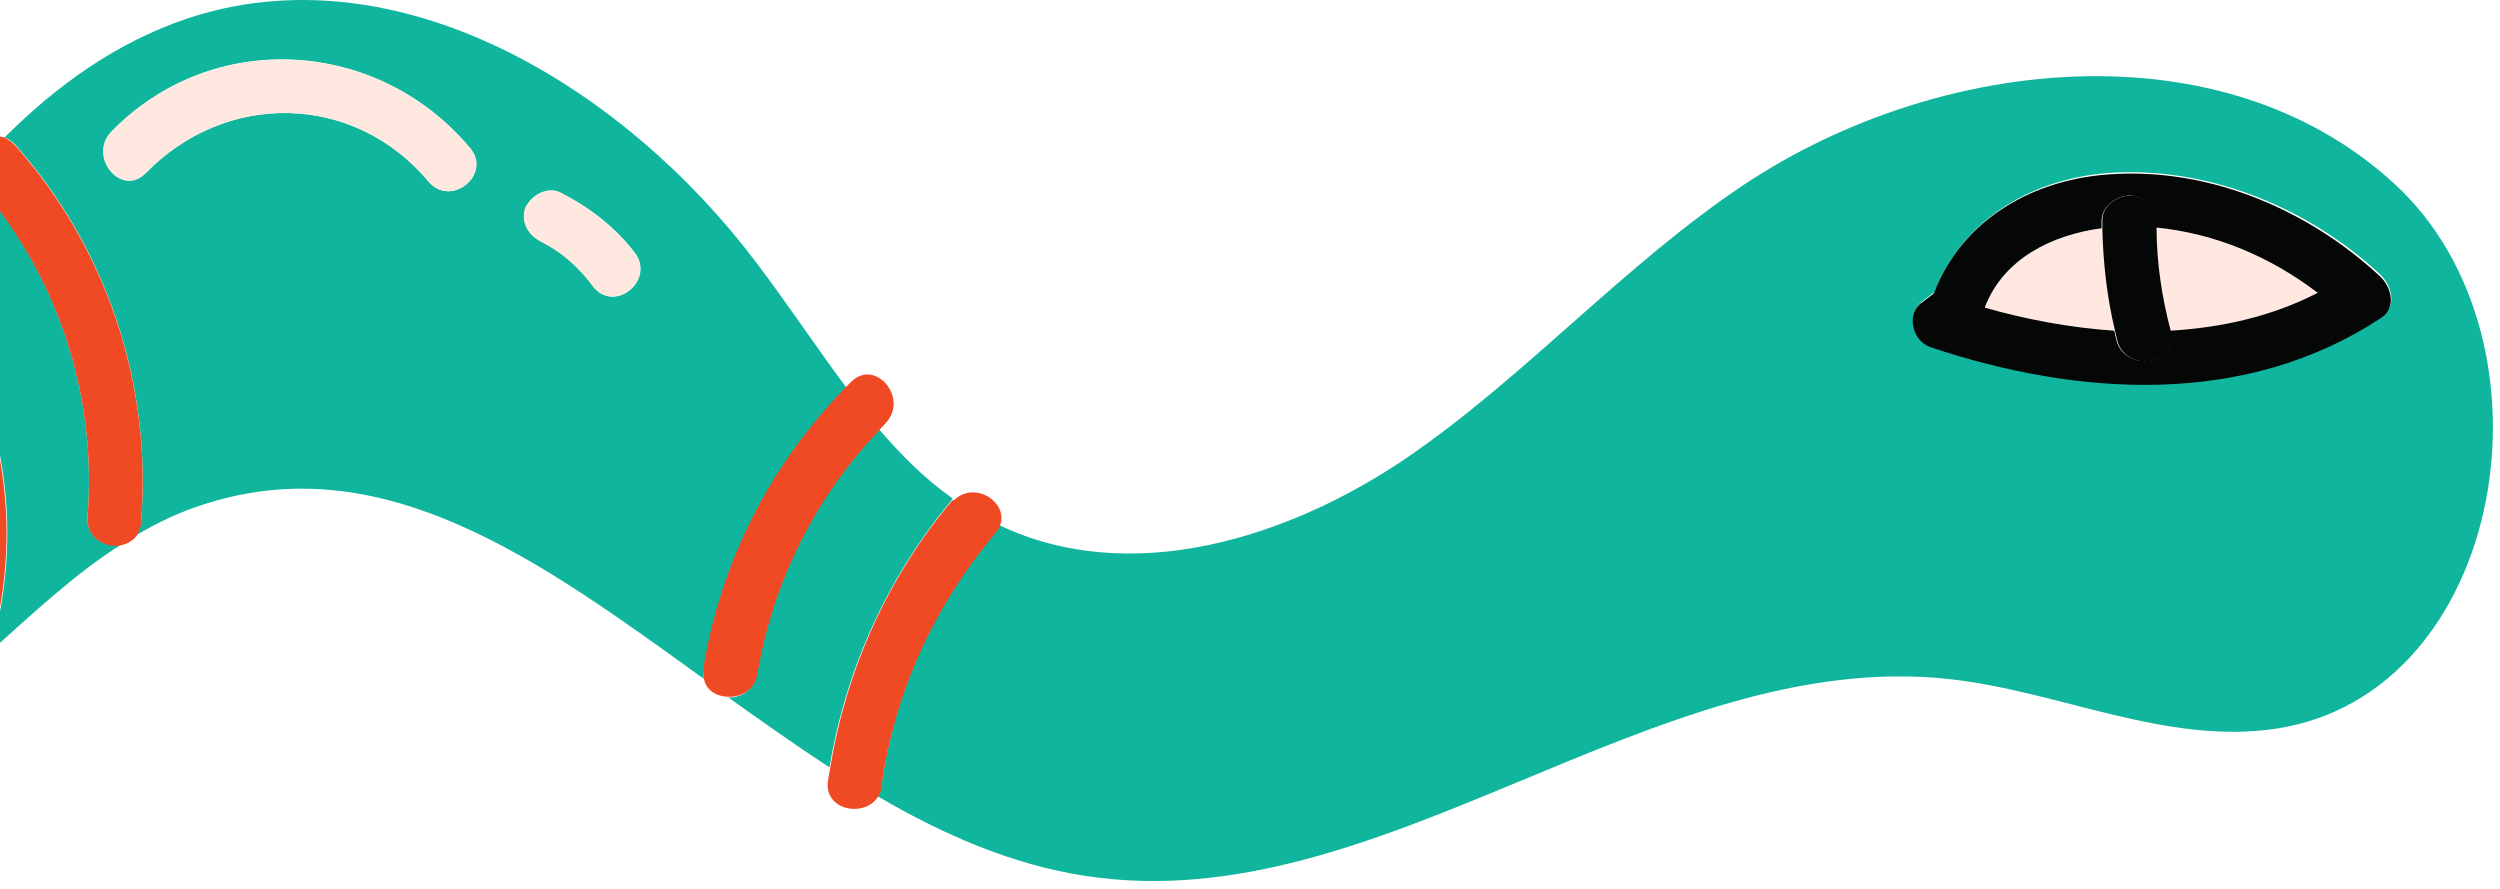
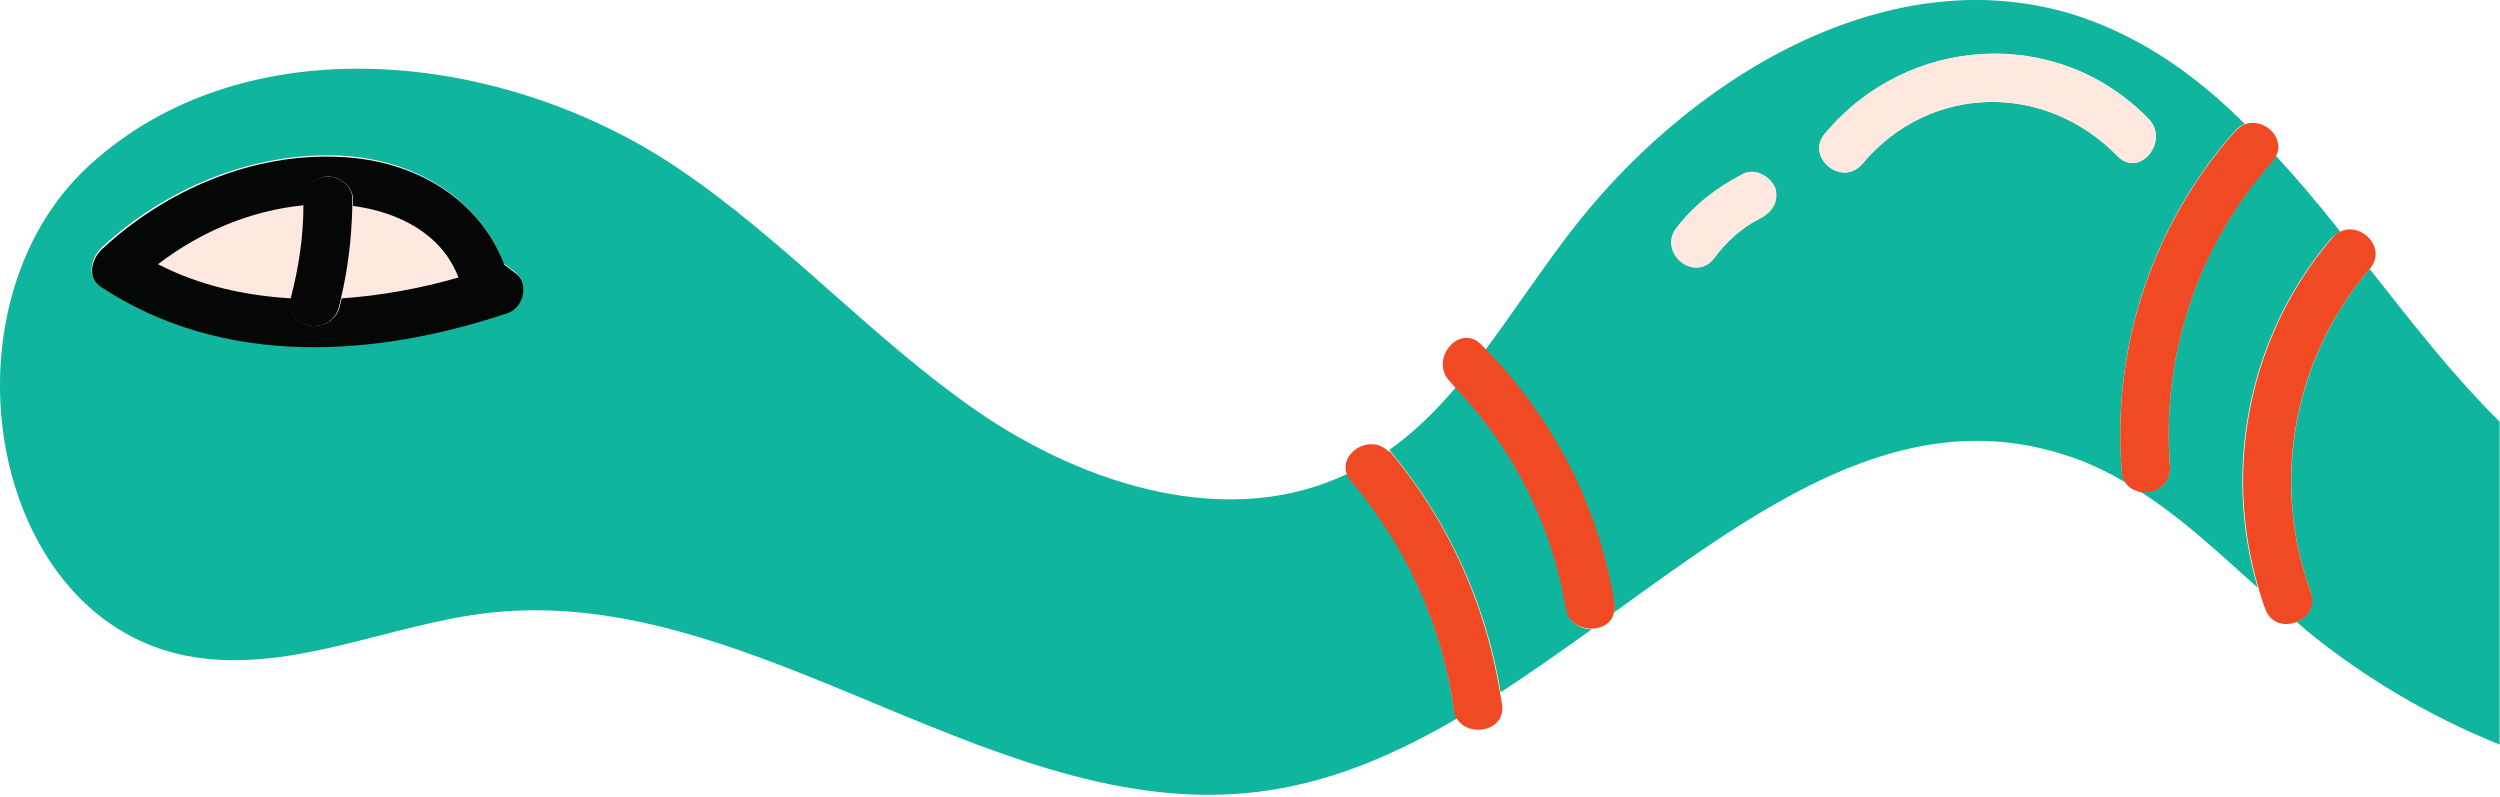
- <svg xmlns="http://www.w3.org/2000/svg" width="135" height="48" viewBox="0 0 135 48" fill="none">
-   <path d="M47.599 42.401C47.559 42.642 47.479 42.842 47.399 43.003C50.968 45.088 54.657 46.692 58.587 47.294C74.548 49.78 89.185 34.942 105.226 36.666C111.161 37.308 116.936 40.236 122.871 39.353C135.343 37.509 138.551 18.34 129.247 9.878C119.983 1.417 104.705 2.981 94.198 9.958C87.701 14.29 82.448 20.265 76.032 24.676C69.575 29.087 61.033 31.734 53.975 28.365C53.975 28.365 53.975 28.365 53.935 28.365C53.895 28.486 53.815 28.606 53.695 28.726C50.406 32.696 48.321 37.308 47.599 42.401ZM103.822 16.255C104.023 16.094 104.263 15.934 104.464 15.773C105.988 11.803 109.878 9.517 114.249 9.317C119.502 9.076 124.715 11.282 128.525 14.811C129.127 15.372 129.488 16.535 128.605 17.097C121.307 21.909 112.244 21.347 104.263 18.661C103.221 18.38 102.94 16.896 103.822 16.255Z" fill="#0FB59C" />
-   <path d="M-4.934 14.249C-0.002 20.024 1.602 27.964 -0.523 35.183C1.763 33.137 4.008 31.012 6.535 29.408C5.693 29.568 4.65 29.047 4.73 27.884C5.252 21.187 3.046 14.65 -1.405 9.638C-1.486 9.517 -1.566 9.437 -1.606 9.317C-2.929 10.76 -4.213 12.284 -5.456 13.848C-5.295 13.969 -5.095 14.089 -4.934 14.249Z" fill="#0FB59C" />
-   <path d="M0.84 7.833C5.773 13.407 8.219 20.746 7.618 28.165C7.577 28.445 7.497 28.686 7.377 28.887C8.54 28.205 9.703 27.643 10.986 27.242C20.731 24.074 29.192 30.29 38.015 36.666C37.975 36.506 37.975 36.346 38.015 36.145C38.977 30.33 41.624 25.197 45.715 20.946C44.07 18.741 42.506 16.375 40.862 14.209C33.684 4.665 21.413 -2.794 10.064 1.016C6.294 2.299 3.086 4.585 0.239 7.432C0.439 7.472 0.64 7.633 0.84 7.833ZM28.39 11.242C28.631 10.56 29.553 10.039 30.275 10.399C31.839 11.202 33.203 12.244 34.285 13.648C35.408 15.132 33.163 16.976 32.04 15.452C31.278 14.49 30.395 13.648 29.313 13.086C28.551 12.726 28.11 12.044 28.39 11.242ZM6.013 7.111C11.467 1.497 20.41 2.058 25.383 7.993C26.586 9.437 24.34 11.242 23.137 9.798C19.087 4.986 12.189 4.906 7.858 9.357C6.535 10.68 4.73 8.435 6.013 7.111Z" fill="#0FB59C" />
-   <path d="M39.338 37.669C41.143 38.952 42.947 40.236 44.792 41.439C45.674 36.145 47.88 31.253 51.329 27.082C51.369 27.042 51.409 26.962 51.449 26.922C49.965 25.879 48.682 24.596 47.479 23.192C43.99 26.841 41.704 31.413 40.862 36.386C40.742 37.268 40.02 37.669 39.338 37.669Z" fill="#0FB59C" />
-   <path d="M-3.691 35.423C-4.012 36.265 -3.531 36.947 -2.849 37.228C-2.167 37.508 -1.285 37.348 -0.964 36.426C-0.804 36.025 -0.684 35.584 -0.563 35.183C1.562 27.964 -0.042 20.024 -4.974 14.249C-5.135 14.049 -5.295 13.928 -5.496 13.848C-6.699 13.287 -8.263 14.811 -7.26 16.054C-2.649 21.428 -1.285 28.806 -3.691 35.423Z" fill="#EF4A24" />
-   <path d="M4.73 27.924C4.65 29.047 5.693 29.608 6.535 29.448C6.856 29.368 7.176 29.207 7.377 28.927C7.497 28.726 7.618 28.486 7.618 28.205C8.219 20.786 5.773 13.447 0.84 7.873C0.64 7.673 0.439 7.512 0.239 7.432C-0.884 7.031 -2.207 8.234 -1.606 9.357C-1.566 9.477 -1.486 9.557 -1.405 9.678C3.046 14.691 5.252 21.187 4.73 27.924Z" fill="#EF4A24" />
-   <path d="M38.015 36.666C38.135 37.308 38.737 37.629 39.378 37.629C40.06 37.629 40.782 37.228 40.902 36.386C41.744 31.413 44.03 26.841 47.519 23.192C47.599 23.072 47.72 22.992 47.8 22.871C49.123 21.548 47.279 19.302 45.955 20.626C45.875 20.706 45.755 20.826 45.674 20.906C41.584 25.117 38.937 30.29 37.975 36.105C37.975 36.346 37.975 36.506 38.015 36.666Z" fill="#EF4A24" />
-   <path d="M51.369 27.082C47.92 31.212 45.715 36.145 44.832 41.438C44.792 41.679 44.752 41.92 44.712 42.16C44.471 43.764 46.677 44.165 47.399 43.043C47.519 42.882 47.599 42.682 47.599 42.441C48.321 37.348 50.447 32.736 53.735 28.806C53.855 28.686 53.895 28.566 53.975 28.445C54.537 27.162 52.652 25.919 51.529 27.002C51.449 27.002 51.409 27.042 51.369 27.082Z" fill="#EF4A24" />
-   <path d="M125.157 15.813C122.59 13.889 119.622 12.605 116.414 12.284C116.454 14.169 116.695 16.054 117.176 17.859C119.943 17.738 122.67 17.097 125.157 15.813Z" fill="#FEE8DF" />
-   <path d="M107.231 16.575V16.615C109.477 17.257 111.843 17.698 114.209 17.858C113.768 16.054 113.567 14.209 113.527 12.325C110.8 12.685 108.234 13.969 107.231 16.575Z" fill="#FEE8DF" />
-   <path d="M104.223 18.741C112.244 21.428 121.267 21.989 128.565 17.177C129.448 16.615 129.127 15.453 128.485 14.891C124.675 11.362 119.462 9.116 114.209 9.397C109.838 9.598 105.948 11.843 104.424 15.853C104.223 16.014 103.983 16.174 103.782 16.335C102.94 16.896 103.221 18.38 104.223 18.741ZM115.091 10.56C115.933 10.64 116.414 11.362 116.414 12.124C116.414 12.164 116.414 12.204 116.414 12.284C119.663 12.605 122.63 13.889 125.157 15.813C122.67 17.097 119.943 17.698 117.176 17.858V17.899C117.658 19.703 114.77 20.144 114.289 18.38C114.249 18.22 114.209 18.019 114.169 17.858C111.803 17.698 109.437 17.257 107.191 16.615V16.575C108.193 13.969 110.8 12.685 113.487 12.325C113.487 12.164 113.487 12.004 113.487 11.883C113.527 11.081 114.369 10.52 115.091 10.56Z" fill="#050606" />
-   <path d="M113.527 11.883C113.527 12.044 113.527 12.204 113.527 12.325C113.567 14.169 113.768 16.014 114.209 17.859C114.249 18.019 114.289 18.22 114.329 18.38C114.81 20.184 117.658 19.703 117.216 17.899V17.859C116.735 16.014 116.455 14.169 116.455 12.284C116.455 12.244 116.455 12.204 116.455 12.124C116.455 11.362 115.973 10.64 115.131 10.56C114.369 10.52 113.527 11.081 113.527 11.883Z" fill="#050606" />
-   <path d="M7.858 9.357C12.189 4.905 19.087 4.986 23.137 9.798C24.34 11.242 26.586 9.397 25.383 7.993C20.41 2.058 11.467 1.537 6.013 7.111C4.73 8.434 6.535 10.68 7.858 9.357Z" fill="#FEE8DF" />
-   <path d="M29.273 13.086C30.395 13.648 31.278 14.45 32 15.452C33.122 16.936 35.408 15.132 34.245 13.648C33.163 12.244 31.839 11.202 30.235 10.399C29.553 10.039 28.631 10.6 28.35 11.242C28.11 12.044 28.551 12.726 29.273 13.086Z" fill="#FEE8DF" />
+ <svg xmlns="http://www.w3.org/2000/svg" width="157" height="50" viewBox="0 0 157 50" fill="none">
+   <path d="M91.297 44.487C91.339 44.739 91.423 44.95 91.507 45.118C87.763 47.306 83.892 48.989 79.769 49.62C63.023 52.228 47.665 36.661 30.836 38.47C24.608 39.143 18.55 42.215 12.323 41.289C-0.763 39.354 -4.129 19.242 5.633 10.364C15.352 1.486 31.383 3.127 42.406 10.448C49.222 14.992 54.734 21.261 61.466 25.89C68.24 30.518 77.202 33.295 84.607 29.761C84.607 29.761 84.607 29.761 84.649 29.761C84.691 29.887 84.775 30.013 84.902 30.139C88.352 34.305 90.54 39.143 91.297 44.487ZM32.308 17.054C32.098 16.886 31.845 16.717 31.635 16.549C30.036 12.384 25.955 9.985 21.369 9.775C15.857 9.523 10.387 11.837 6.39 15.539C5.759 16.128 5.38 17.349 6.306 17.938C13.964 22.987 23.473 22.398 31.845 19.578C32.939 19.284 33.234 17.727 32.308 17.054Z" fill="#0FB59C" />
+   <path d="M146.414 14.95C141.239 21.009 139.556 29.34 141.786 36.913C139.388 34.767 137.032 32.538 134.381 30.855C135.265 31.023 136.359 30.476 136.274 29.256C135.727 22.229 138.042 15.371 142.712 10.112C142.796 9.985 142.88 9.901 142.922 9.775C144.311 11.29 145.657 12.889 146.961 14.53C146.793 14.656 146.583 14.782 146.414 14.95Z" fill="#0FB59C" />
+   <path d="M144.227 39.059C144.9 38.765 145.405 38.049 145.111 37.166C142.586 30.223 144.059 22.482 148.813 16.886C151.464 20.252 154.072 23.618 156.976 26.479V46.759C152.6 44.992 148.519 42.593 144.858 39.606C144.648 39.396 144.437 39.227 144.227 39.059Z" fill="#0FB59C" />
+   <path d="M140.356 8.218C135.181 14.067 132.614 21.766 133.246 29.55C133.288 29.845 133.372 30.097 133.498 30.308C132.278 29.592 131.058 29.003 129.711 28.582C119.487 25.259 110.609 31.78 101.353 38.47C101.395 38.302 101.395 38.133 101.353 37.923C100.343 31.822 97.566 26.437 93.275 21.977C95 19.663 96.641 17.18 98.366 14.908C105.897 4.894 118.772 -2.931 130.679 1.066C134.634 2.412 138 4.81 140.987 7.798C140.777 7.84 140.567 8.008 140.356 8.218ZM111.451 11.795C111.198 11.079 110.231 10.532 109.473 10.911C107.832 11.753 106.402 12.847 105.266 14.319C104.088 15.876 106.444 17.811 107.622 16.212C108.421 15.203 109.347 14.319 110.483 13.73C111.283 13.351 111.745 12.636 111.451 11.795ZM134.929 7.461C129.206 1.571 119.824 2.16 114.606 8.387C113.344 9.901 115.7 11.795 116.963 10.28C121.212 5.231 128.449 5.147 132.993 9.817C134.382 11.206 136.275 8.849 134.929 7.461Z" fill="#0FB59C" />
+   <path d="M99.964 39.522C98.071 40.868 96.178 42.215 94.242 43.477C93.317 37.923 91.002 32.79 87.384 28.414C87.342 28.372 87.3 28.288 87.258 28.246C88.815 27.152 90.161 25.806 91.423 24.333C95.084 28.162 97.482 32.958 98.365 38.175C98.492 39.101 99.249 39.522 99.964 39.522Z" fill="#0FB59C" />
+   <path d="M145.111 37.166C145.447 38.049 144.942 38.765 144.227 39.059C143.512 39.354 142.586 39.185 142.25 38.218C142.081 37.797 141.955 37.334 141.829 36.913C139.599 29.34 141.282 21.009 146.457 14.95C146.625 14.74 146.794 14.614 147.004 14.53C148.266 13.941 149.907 15.539 148.855 16.844C144.017 22.482 142.586 30.224 145.111 37.166Z" fill="#EF4A24" />
+   <path d="M136.275 29.298C136.359 30.476 135.265 31.065 134.382 30.897C134.045 30.812 133.708 30.644 133.498 30.35C133.372 30.139 133.246 29.887 133.246 29.592C132.614 21.808 135.181 14.109 140.356 8.26C140.567 8.05 140.777 7.882 140.987 7.798C142.165 7.377 143.554 8.639 142.923 9.817C142.881 9.943 142.797 10.027 142.712 10.154C138.042 15.413 135.728 22.229 136.275 29.298Z" fill="#EF4A24" />
+   <path d="M101.353 38.47C101.227 39.143 100.596 39.48 99.922 39.48C99.207 39.48 98.45 39.059 98.324 38.175C97.44 32.958 95.042 28.162 91.381 24.333C91.297 24.207 91.171 24.122 91.087 23.996C89.698 22.608 91.634 20.252 93.022 21.64C93.106 21.724 93.233 21.851 93.317 21.935C97.608 26.353 100.385 31.78 101.395 37.881C101.395 38.133 101.395 38.302 101.353 38.47Z" fill="#EF4A24" />
+   <path d="M87.342 28.414C90.96 32.748 93.274 37.923 94.2 43.477C94.242 43.729 94.284 43.982 94.326 44.234C94.579 45.917 92.264 46.338 91.507 45.16C91.381 44.992 91.297 44.781 91.297 44.529C90.539 39.185 88.309 34.347 84.859 30.223C84.733 30.097 84.691 29.971 84.607 29.845C84.018 28.498 85.995 27.194 87.173 28.33C87.257 28.33 87.3 28.372 87.342 28.414Z" fill="#EF4A24" />
+   <path d="M9.924 16.591C12.617 14.572 15.731 13.225 19.097 12.889C19.055 14.866 18.802 16.844 18.297 18.737C15.394 18.611 12.533 17.938 9.924 16.591Z" fill="#FEE8DF" />
+   <path d="M28.732 17.391V17.433C26.376 18.106 23.893 18.569 21.411 18.737C21.874 16.844 22.084 14.908 22.126 12.931C24.987 13.309 27.68 14.656 28.732 17.391Z" fill="#FEE8DF" />
+   <path d="M31.887 19.663C23.473 22.482 14.006 23.071 6.348 18.022C5.422 17.433 5.759 16.213 6.432 15.623C10.429 11.921 15.899 9.565 21.411 9.859C25.997 10.07 30.078 12.426 31.677 16.633C31.887 16.802 32.14 16.97 32.35 17.138C33.234 17.727 32.939 19.284 31.887 19.663ZM20.485 11.079C19.602 11.164 19.097 11.921 19.097 12.72C19.097 12.762 19.097 12.805 19.097 12.889C15.689 13.225 12.575 14.572 9.924 16.591C12.533 17.938 15.394 18.569 18.297 18.737V18.779C17.792 20.672 20.822 21.135 21.327 19.284C21.369 19.116 21.411 18.905 21.453 18.737C23.935 18.569 26.418 18.106 28.774 17.433V17.391C27.722 14.656 24.987 13.309 22.168 12.931C22.168 12.762 22.168 12.594 22.168 12.468C22.126 11.626 21.243 11.037 20.485 11.079Z" fill="#050606" />
+   <path d="M22.127 12.468C22.127 12.636 22.127 12.805 22.127 12.931C22.084 14.866 21.874 16.802 21.411 18.737C21.369 18.905 21.327 19.116 21.285 19.284C20.78 21.177 17.793 20.672 18.256 18.779V18.737C18.761 16.802 19.055 14.866 19.055 12.889C19.055 12.847 19.055 12.805 19.055 12.72C19.055 11.921 19.56 11.164 20.444 11.079C21.243 11.037 22.127 11.626 22.127 12.468Z" fill="#050606" />
+   <path d="M132.993 9.817C128.449 5.147 121.212 5.231 116.962 10.28C115.7 11.795 113.344 9.859 114.606 8.387C119.823 2.16 129.206 1.613 134.928 7.461C136.275 8.849 134.381 11.206 132.993 9.817Z" fill="#FEE8DF" />
+   <path d="M110.525 13.73C109.347 14.319 108.421 15.161 107.664 16.212C106.486 17.769 104.088 15.876 105.308 14.319C106.444 12.847 107.832 11.753 109.515 10.911C110.23 10.532 111.198 11.121 111.493 11.795C111.745 12.636 111.282 13.351 110.525 13.73Z" fill="#FEE8DF" />
</svg>
